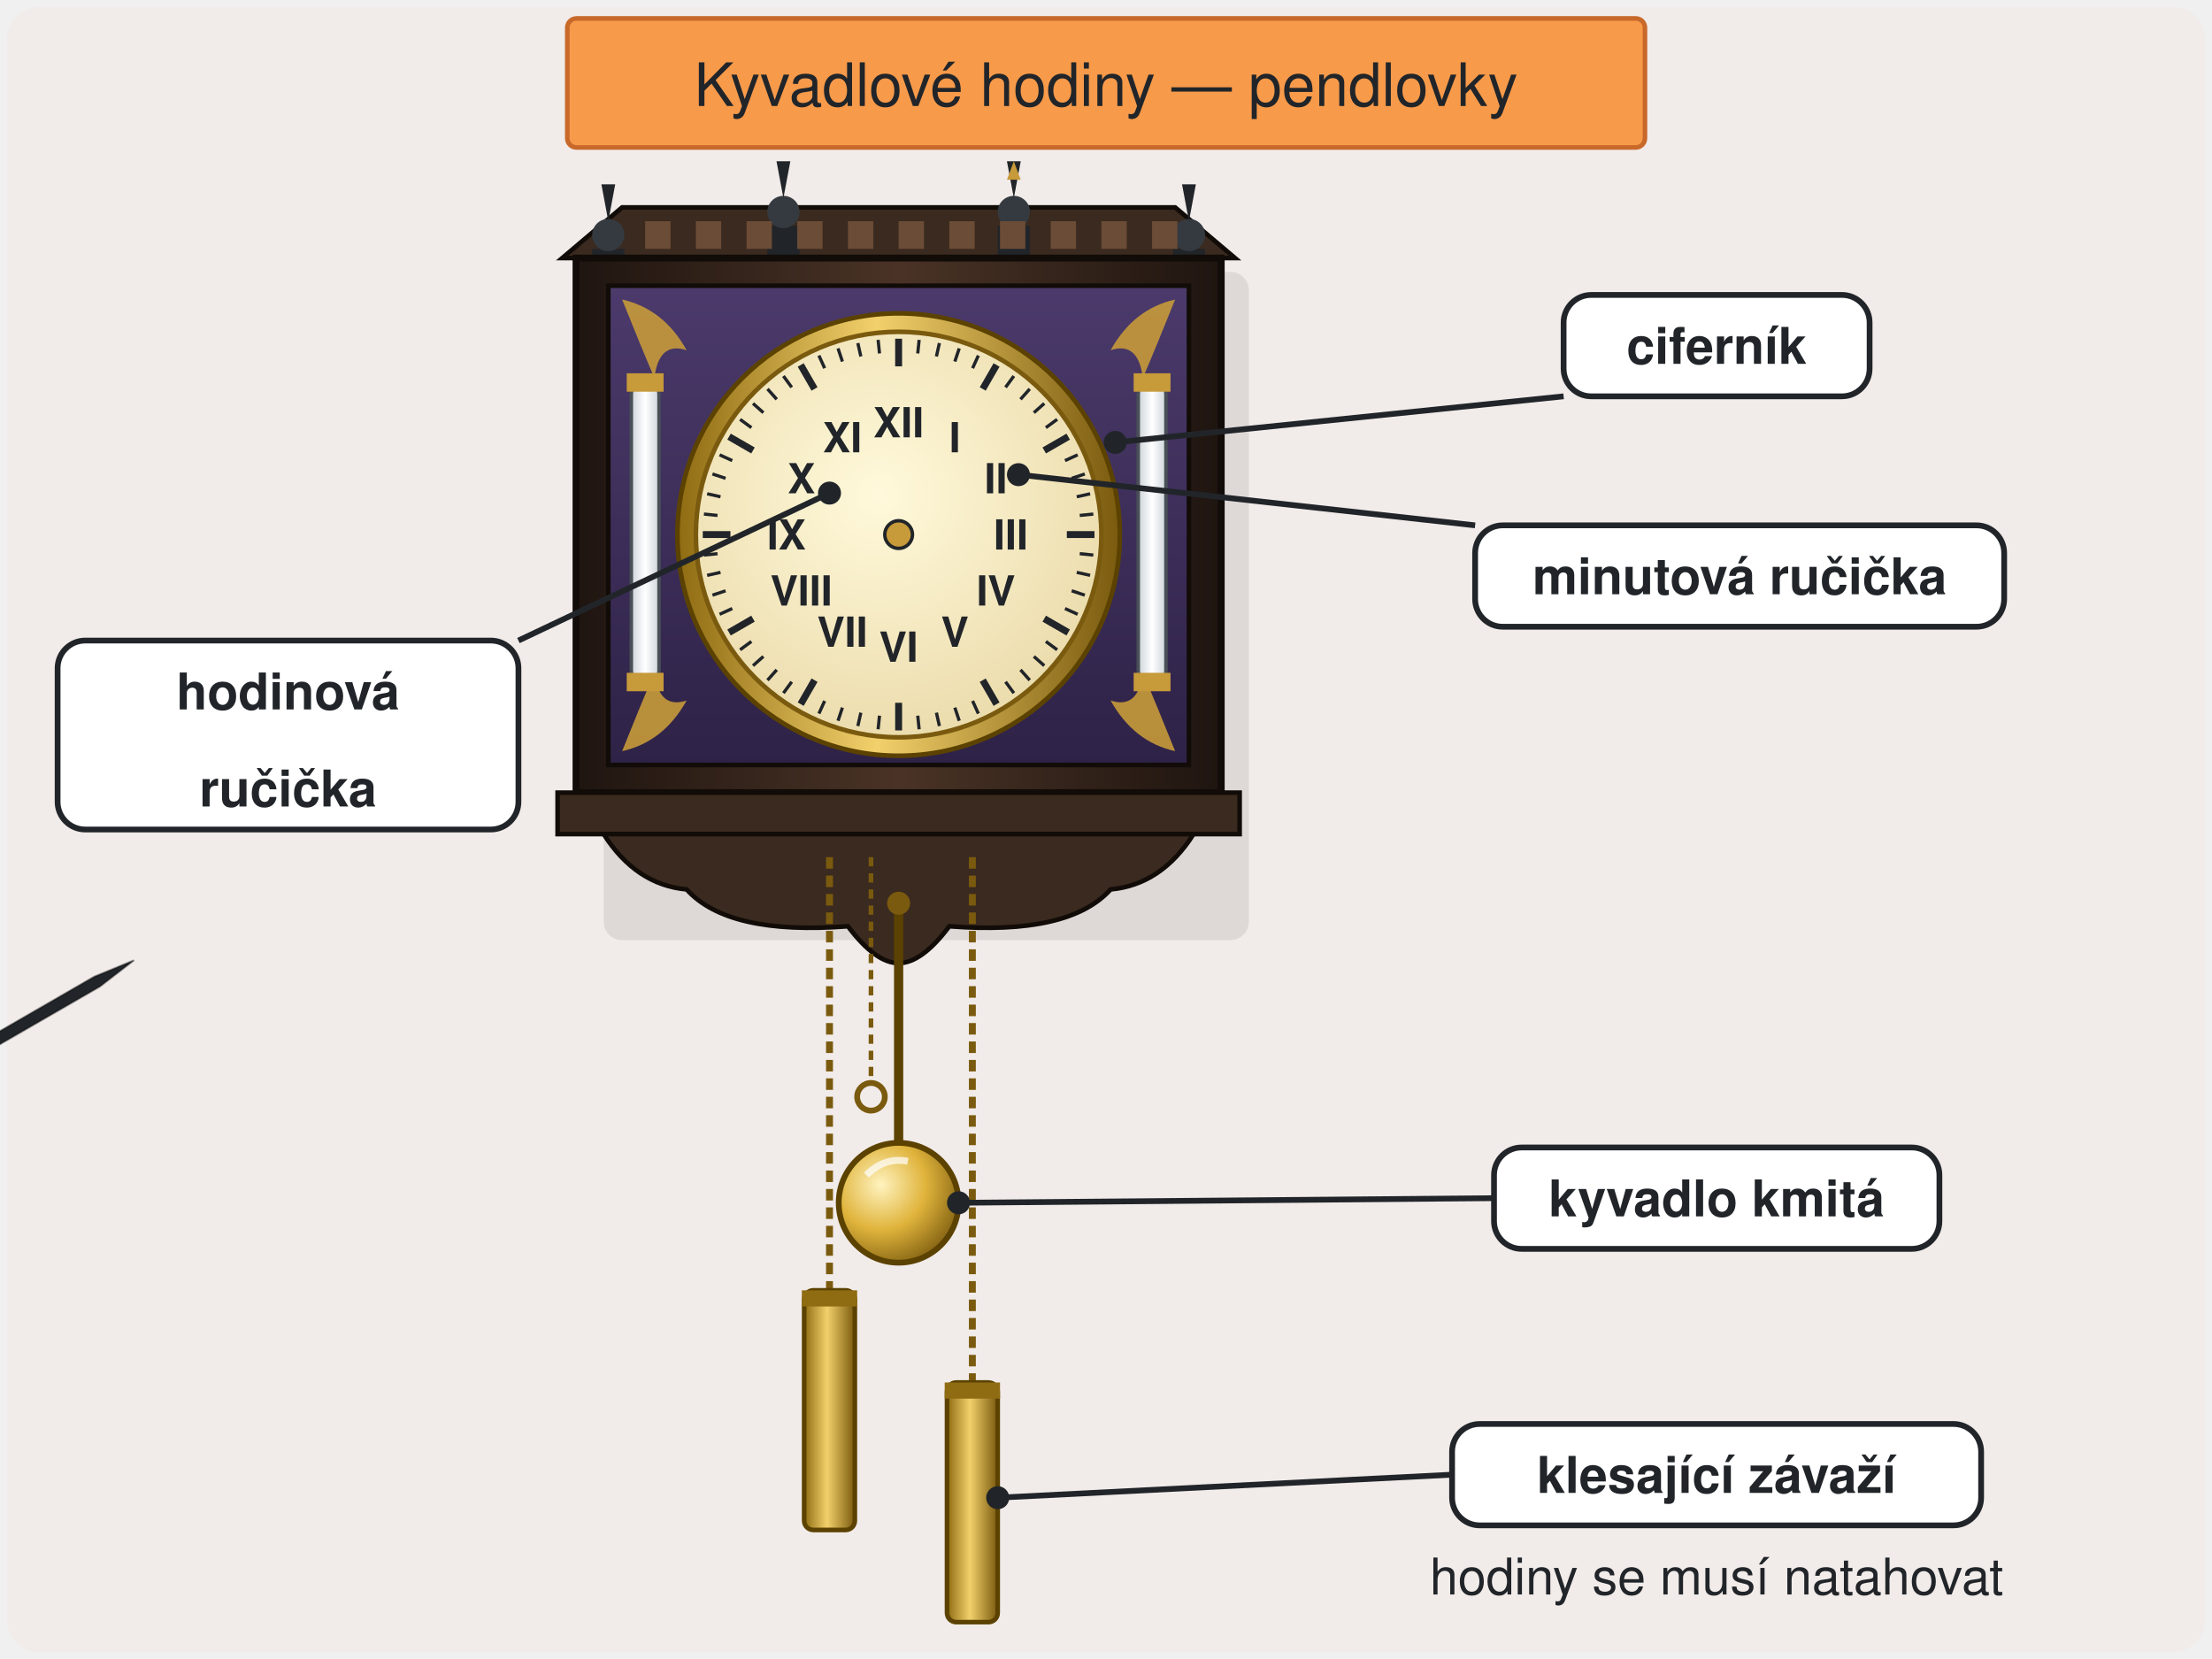
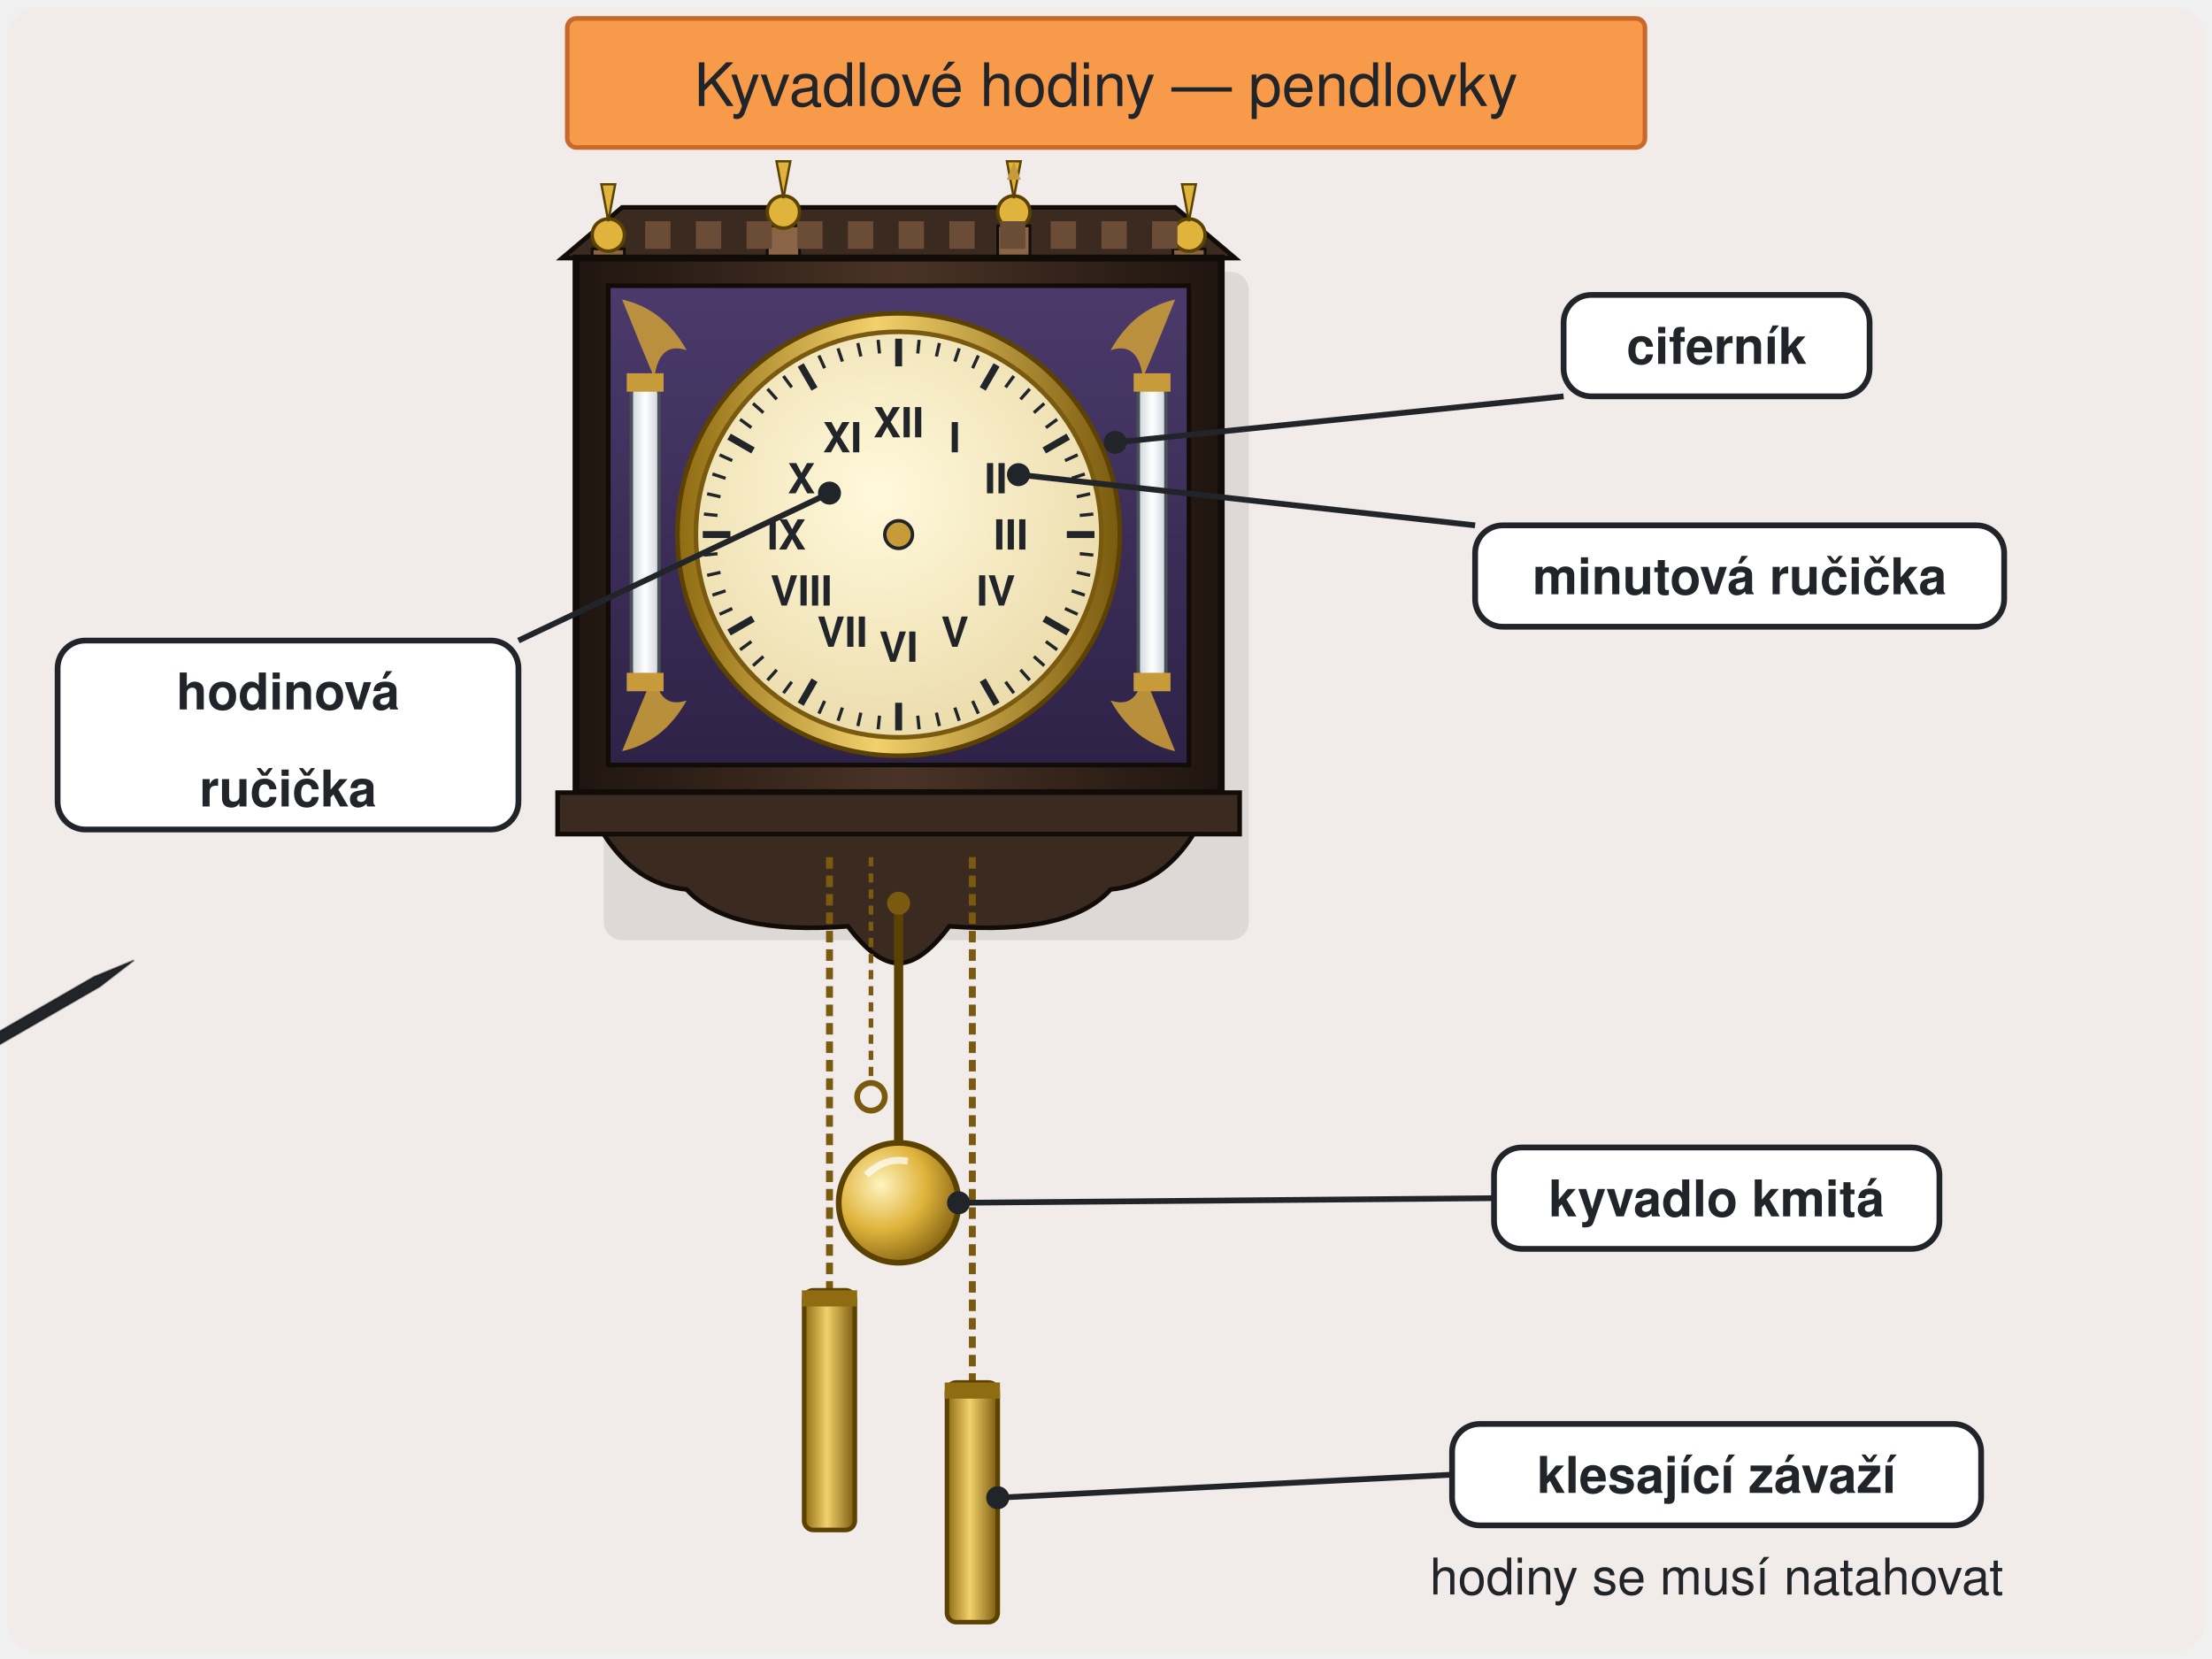
<svg xmlns="http://www.w3.org/2000/svg" viewBox="0 0 960 720" font-family="'Segoe UI', Helvetica, Arial, sans-serif" role="img" aria-label="Kyvadlové hodiny, pendlovka, zavěšené na stěně: tmavá dřevěná skříňka s ozdobnými věžičkami nahoře, za sklem mosazný ciferník s římskými číslicemi a dvěma ručičkami, po stranách bílé sloupky. Pod skříňkou kmitá kyvadlo s mosaznou čočkou a na řetízcích visí dvě mosazná válcová závaží. Kyvadlo kmitá pravidelně sem a tam, ručičky se posouvají.">
  <style>
/* Kyvadlo kmitá sem a tam (jeden kyv 1 s). Ručičky jdou skutečným tempem: minutová oběhne ciferník za 1 h (3 600 s),
   hodinová za 12 h (43 200 s) — poměr rychlostí 12 : 1. Bez animace: kyvadlo svisle, čas 10:10. */
.kyv { transform-box: view-box; transform-origin: 390px 392px; animation: kyv-k 2s ease-in-out infinite; }
@keyframes kyv-k { 0%, 100% { transform: rotate(-9deg); } 50% { transform: rotate(9deg); } }
.min6 { transform-box: view-box; transform-origin: 390px 232px; animation: min6-k 3600s linear infinite; }
@keyframes min6-k { from { transform: rotate(60deg); } to { transform: rotate(420deg); } }
.hod6 { transform-box: view-box; transform-origin: 390px 232px; animation: hod6-k 43200s linear infinite; }
@keyframes hod6-k { from { transform: rotate(305deg); } to { transform: rotate(665deg); } }
@media (prefers-reduced-motion: reduce) { .kyv, .min6, .hod6 { animation: none; } }
</style>
  <defs>
    <linearGradient id="drevo6" x1="0" y1="0" x2="1" y2="0">
      <stop offset="0" stop-color="#1f1510" />
      <stop offset="0.5" stop-color="#4a3326" />
      <stop offset="1" stop-color="#1f1510" />
    </linearGradient>
    <linearGradient id="mosaz6" x1="0" y1="0" x2="1" y2="0">
      <stop offset="0" stop-color="#8f6b12" />
      <stop offset="0.45" stop-color="#f2d06b" />
      <stop offset="1" stop-color="#7a5a0e" />
    </linearGradient>
    <radialGradient id="cifer6" cx="0.45" cy="0.4" r="0.7">
      <stop offset="0" stop-color="#fff9db" />
      <stop offset="1" stop-color="#e9d8a6" />
    </radialGradient>
    <radialGradient id="cocka6" cx="0.35" cy="0.35" r="0.75">
      <stop offset="0" stop-color="#fff3bf" />
      <stop offset="0.5" stop-color="#e0b43c" />
      <stop offset="1" stop-color="#7a5a0e" />
    </radialGradient>
    <linearGradient id="okno6" x1="0" y1="0" x2="0" y2="1">
      <stop offset="0" stop-color="#4b3a6b" />
      <stop offset="1" stop-color="#2e2247" />
    </linearGradient>
    <linearGradient id="slonovina6" x1="0" y1="0" x2="1" y2="0">
      <stop offset="0" stop-color="#ced4da" />
      <stop offset="0.5" stop-color="#fff" />
      <stop offset="1" stop-color="#ced4da" />
    </linearGradient>
  </defs>
  <rect x="3" y="3" width="954" height="714" rx="14" fill="#f1ebe9" />
  <rect x="262" y="118" width="280" height="290" rx="8" fill="#000" opacity="0.08" />
  <path d="M244 112L270 90H510L536 112Z" fill="#3b2a1f" stroke="#120c08" stroke-width="2" />
-   <path d="M257 112V108H271V112Z" fill="#212529" />
-   <circle cx="264" cy="102" r="7" fill="#343a40" />
-   <path d="M264 96L261 80H267Z" fill="#212529" />
-   <path d="M333 112V98H347V112Z" fill="#212529" />
-   <circle cx="340" cy="92" r="7" fill="#343a40" />
-   <path d="M340 86L337 70H343Z" fill="#212529" />
-   <path d="M433 112V98H447V112Z" fill="#212529" />
-   <circle cx="440" cy="92" r="7" fill="#343a40" />
-   <path d="M440 86L437 70H443Z" fill="#212529" />
-   <path d="M509 112V108H523V112Z" fill="#212529" />
-   <circle cx="516" cy="102" r="7" fill="#343a40" />
-   <path d="M516 96L513 80H519Z" fill="#212529" />
+   <path d="M257 112V108H271V112Z" fill="#8a6446" stroke="#120c08" stroke-width="1.2" />
+   <circle cx="264" cy="102" r="7" fill="#e0b43c" stroke="#5c4200" stroke-width="1.5" />
+   <path d="M264 96L261 80H267Z" fill="#e0b43c" stroke="#5c4200" stroke-width="1" />
+   <path d="M333 112V98H347V112Z" fill="#8a6446" stroke="#120c08" stroke-width="1.2" />
+   <circle cx="340" cy="92" r="7" fill="#e0b43c" stroke="#5c4200" stroke-width="1.5" />
+   <path d="M340 86L337 70H343Z" fill="#e0b43c" stroke="#5c4200" stroke-width="1" />
+   <path d="M433 112V98H447V112Z" fill="#8a6446" stroke="#120c08" stroke-width="1.2" />
+   <circle cx="440" cy="92" r="7" fill="#e0b43c" stroke="#5c4200" stroke-width="1.5" />
+   <path d="M440 86L437 70H443Z" fill="#e0b43c" stroke="#5c4200" stroke-width="1" />
+   <path d="M509 112V108H523V112Z" fill="#8a6446" stroke="#120c08" stroke-width="1.2" />
+   <circle cx="516" cy="102" r="7" fill="#e0b43c" stroke="#5c4200" stroke-width="1.5" />
+   <path d="M516 96L513 80H519Z" fill="#e0b43c" stroke="#5c4200" stroke-width="1" />
  <path d="M440 70L437 78H443Z" fill="#c79a3a" />
  <rect x="280" y="96" width="11" height="12" fill="#6b4c36" />
  <rect x="302" y="96" width="11" height="12" fill="#6b4c36" />
  <rect x="324" y="96" width="11" height="12" fill="#6b4c36" />
  <rect x="346" y="96" width="11" height="12" fill="#6b4c36" />
  <rect x="368" y="96" width="11" height="12" fill="#6b4c36" />
  <rect x="390" y="96" width="11" height="12" fill="#6b4c36" />
  <rect x="412" y="96" width="11" height="12" fill="#6b4c36" />
  <rect x="434" y="96" width="11" height="12" fill="#6b4c36" />
  <rect x="456" y="96" width="11" height="12" fill="#6b4c36" />
  <rect x="478" y="96" width="11" height="12" fill="#6b4c36" />
  <rect x="500" y="96" width="11" height="12" fill="#6b4c36" />
  <rect x="250" y="112" width="280" height="232" fill="url(#drevo6)" stroke="#120c08" stroke-width="3" />
  <rect x="264" y="124" width="252" height="208" fill="url(#okno6)" stroke="#120c08" stroke-width="2" />
  <path d="M270 130q18 4 28 22q-12 -4 -14 12q-6 -14 -14 -34z" fill="#c79a3a" opacity="0.9" />
  <path d="M510 130q-18 4 -28 22q12 -4 14 12q6 -14 14 -34z" fill="#c79a3a" opacity="0.9" />
  <path d="M270 326q18 -4 28 -22q-12 4 -14 -12q-6 14 -14 34z" fill="#c79a3a" opacity="0.9" />
  <path d="M510 326q-18 -4 -28 -22q12 4 14 -12q6 14 14 34z" fill="#c79a3a" opacity="0.9" />
  <rect x="274" y="166" width="12" height="130" rx="5" fill="url(#slonovina6)" stroke="#495057" stroke-width="1.5" />
  <rect x="272" y="162" width="16" height="8" fill="#c79a3a" />
  <rect x="272" y="292" width="16" height="8" fill="#c79a3a" />
  <rect x="494" y="166" width="12" height="130" rx="5" fill="url(#slonovina6)" stroke="#495057" stroke-width="1.5" />
  <rect x="492" y="162" width="16" height="8" fill="#c79a3a" />
  <rect x="492" y="292" width="16" height="8" fill="#c79a3a" />
  <circle cx="390" cy="232" r="96" fill="url(#mosaz6)" stroke="#5c4200" stroke-width="2" />
  <circle cx="390" cy="232" r="88" fill="url(#cifer6)" stroke="#7a5a0e" stroke-width="2" />
  <line x1="390" y1="159" x2="390" y2="147" stroke="#212529" stroke-width="3" />
  <line x1="398.3" y1="153.4" x2="398.9" y2="147.5" stroke="#212529" stroke-width="1.4" />
  <line x1="406.4" y1="154.7" x2="407.7" y2="148.9" stroke="#212529" stroke-width="1.4" />
  <line x1="414.4" y1="156.9" x2="416.3" y2="151.2" stroke="#212529" stroke-width="1.4" />
  <line x1="422.1" y1="159.8" x2="424.6" y2="154.3" stroke="#212529" stroke-width="1.4" />
  <line x1="426.5" y1="168.8" x2="432.5" y2="158.4" stroke="#212529" stroke-width="3" />
  <line x1="436.4" y1="168.1" x2="440" y2="163.2" stroke="#212529" stroke-width="1.4" />
  <line x1="442.9" y1="173.3" x2="446.9" y2="168.8" stroke="#212529" stroke-width="1.4" />
  <line x1="448.7" y1="179.1" x2="453.2" y2="175.1" stroke="#212529" stroke-width="1.4" />
  <line x1="453.9" y1="185.6" x2="458.8" y2="182" stroke="#212529" stroke-width="1.4" />
  <line x1="453.2" y1="195.5" x2="463.6" y2="189.5" stroke="#212529" stroke-width="3" />
  <line x1="462.2" y1="199.9" x2="467.7" y2="197.4" stroke="#212529" stroke-width="1.4" />
  <line x1="465.1" y1="207.6" x2="470.8" y2="205.7" stroke="#212529" stroke-width="1.4" />
  <line x1="467.3" y1="215.6" x2="473.1" y2="214.3" stroke="#212529" stroke-width="1.4" />
  <line x1="468.6" y1="223.7" x2="474.5" y2="223.1" stroke="#212529" stroke-width="1.4" />
  <line x1="463" y1="232" x2="475" y2="232" stroke="#212529" stroke-width="3" />
  <line x1="468.6" y1="240.3" x2="474.5" y2="240.9" stroke="#212529" stroke-width="1.4" />
  <line x1="467.3" y1="248.4" x2="473.1" y2="249.7" stroke="#212529" stroke-width="1.4" />
  <line x1="465.1" y1="256.4" x2="470.8" y2="258.3" stroke="#212529" stroke-width="1.4" />
  <line x1="462.2" y1="264.1" x2="467.7" y2="266.6" stroke="#212529" stroke-width="1.4" />
  <line x1="453.2" y1="268.5" x2="463.6" y2="274.5" stroke="#212529" stroke-width="3" />
  <line x1="453.9" y1="278.4" x2="458.8" y2="282" stroke="#212529" stroke-width="1.4" />
  <line x1="448.7" y1="284.9" x2="453.2" y2="288.9" stroke="#212529" stroke-width="1.4" />
  <line x1="442.9" y1="290.7" x2="446.9" y2="295.2" stroke="#212529" stroke-width="1.4" />
  <line x1="436.4" y1="295.9" x2="440" y2="300.8" stroke="#212529" stroke-width="1.4" />
  <line x1="426.5" y1="295.2" x2="432.5" y2="305.6" stroke="#212529" stroke-width="3" />
  <line x1="422.1" y1="304.2" x2="424.6" y2="309.7" stroke="#212529" stroke-width="1.4" />
  <line x1="414.4" y1="307.1" x2="416.3" y2="312.8" stroke="#212529" stroke-width="1.4" />
  <line x1="406.4" y1="309.3" x2="407.7" y2="315.1" stroke="#212529" stroke-width="1.4" />
  <line x1="398.3" y1="310.6" x2="398.9" y2="316.5" stroke="#212529" stroke-width="1.4" />
  <line x1="390" y1="305" x2="390" y2="317" stroke="#212529" stroke-width="3" />
  <line x1="381.7" y1="310.6" x2="381.1" y2="316.5" stroke="#212529" stroke-width="1.4" />
  <line x1="373.6" y1="309.3" x2="372.3" y2="315.1" stroke="#212529" stroke-width="1.4" />
  <line x1="365.6" y1="307.1" x2="363.7" y2="312.8" stroke="#212529" stroke-width="1.4" />
  <line x1="357.9" y1="304.2" x2="355.4" y2="309.7" stroke="#212529" stroke-width="1.4" />
  <line x1="353.5" y1="295.2" x2="347.5" y2="305.6" stroke="#212529" stroke-width="3" />
  <line x1="343.6" y1="295.9" x2="340" y2="300.8" stroke="#212529" stroke-width="1.4" />
  <line x1="337.1" y1="290.7" x2="333.1" y2="295.2" stroke="#212529" stroke-width="1.4" />
  <line x1="331.3" y1="284.9" x2="326.8" y2="288.9" stroke="#212529" stroke-width="1.4" />
  <line x1="326.1" y1="278.4" x2="321.2" y2="282" stroke="#212529" stroke-width="1.4" />
  <line x1="326.8" y1="268.5" x2="316.4" y2="274.5" stroke="#212529" stroke-width="3" />
  <line x1="317.8" y1="264.1" x2="312.3" y2="266.6" stroke="#212529" stroke-width="1.4" />
  <line x1="314.9" y1="256.4" x2="309.2" y2="258.3" stroke="#212529" stroke-width="1.4" />
  <line x1="312.7" y1="248.4" x2="306.9" y2="249.7" stroke="#212529" stroke-width="1.4" />
  <line x1="311.4" y1="240.3" x2="305.5" y2="240.9" stroke="#212529" stroke-width="1.4" />
  <line x1="317" y1="232" x2="305" y2="232" stroke="#212529" stroke-width="3" />
  <line x1="311.4" y1="223.7" x2="305.5" y2="223.1" stroke="#212529" stroke-width="1.4" />
  <line x1="312.7" y1="215.6" x2="306.9" y2="214.3" stroke="#212529" stroke-width="1.4" />
  <line x1="314.9" y1="207.6" x2="309.2" y2="205.7" stroke="#212529" stroke-width="1.4" />
  <line x1="317.8" y1="199.9" x2="312.3" y2="197.4" stroke="#212529" stroke-width="1.4" />
  <line x1="326.8" y1="195.5" x2="316.4" y2="189.5" stroke="#212529" stroke-width="3" />
  <line x1="326.1" y1="185.6" x2="321.2" y2="182" stroke="#212529" stroke-width="1.4" />
  <line x1="331.3" y1="179.1" x2="326.8" y2="175.1" stroke="#212529" stroke-width="1.4" />
  <line x1="337.1" y1="173.3" x2="333.1" y2="168.8" stroke="#212529" stroke-width="1.4" />
  <line x1="343.6" y1="168.1" x2="340" y2="163.2" stroke="#212529" stroke-width="1.4" />
  <line x1="353.5" y1="168.8" x2="347.5" y2="158.4" stroke="#212529" stroke-width="3" />
  <line x1="357.9" y1="159.8" x2="355.4" y2="154.3" stroke="#212529" stroke-width="1.4" />
  <line x1="365.6" y1="156.9" x2="363.7" y2="151.2" stroke="#212529" stroke-width="1.4" />
  <line x1="373.6" y1="154.7" x2="372.3" y2="148.9" stroke="#212529" stroke-width="1.4" />
  <line x1="381.7" y1="153.4" x2="381.1" y2="147.5" stroke="#212529" stroke-width="1.4" />
  <text x="390" y="189.8" font-size="18" font-weight="bold" fill="#212529" text-anchor="middle">XII</text>
  <text x="414.4" y="196.3" font-size="18" font-weight="bold" fill="#212529" text-anchor="middle">I</text>
  <text x="432.2" y="214.1" font-size="18" font-weight="bold" fill="#212529" text-anchor="middle">II</text>
  <text x="438.7" y="238.5" font-size="18" font-weight="bold" fill="#212529" text-anchor="middle">III</text>
  <text x="432.2" y="262.8" font-size="18" font-weight="bold" fill="#212529" text-anchor="middle">IV</text>
  <text x="414.4" y="280.7" font-size="18" font-weight="bold" fill="#212529" text-anchor="middle">V</text>
  <text x="390" y="287.2" font-size="18" font-weight="bold" fill="#212529" text-anchor="middle">VI</text>
  <text x="365.6" y="280.7" font-size="18" font-weight="bold" fill="#212529" text-anchor="middle">VII</text>
  <text x="347.8" y="262.8" font-size="18" font-weight="bold" fill="#212529" text-anchor="middle">VIII</text>
  <text x="341.3" y="238.5" font-size="18" font-weight="bold" fill="#212529" text-anchor="middle">IX</text>
  <text x="347.8" y="214.1" font-size="18" font-weight="bold" fill="#212529" text-anchor="middle">X</text>
  <text x="365.6" y="196.3" font-size="18" font-weight="bold" fill="#212529" text-anchor="middle">XI</text>
  <g class="hod6" transform="rotate(305)">
    <path d="M385.5 242L385.5 196L390 184L394.5 196L394.5 242Z" fill="#212529" stroke="#000" stroke-width="0.8" stroke-opacity="0.4" />
  </g>
  <g class="min6" transform="rotate(60)">
    <path d="M387.5 244L387.5 176.5L390 158L392.5 176.5L392.5 244Z" fill="#212529" stroke="#000" stroke-width="0.8" stroke-opacity="0.4" />
  </g>
  <circle cx="390" cy="232" r="6" fill="#c79a3a" stroke="#212529" stroke-width="1.5" />
  <rect x="242" y="344" width="296" height="18" fill="#3b2a1f" stroke="#120c08" stroke-width="2" />
  <path d="M262 362H518Q504 384 482 386Q464 406 412 402Q400 418 390 418Q380 418 368 402Q316 406 298 386Q276 384 262 362Z" fill="#3b2a1f" stroke="#120c08" stroke-width="2" />
  <path d="M360 372V560" stroke="#7a5a0e" stroke-width="3" stroke-dasharray="5 3" />
  <rect x="349" y="560" width="22" height="104" rx="4" fill="url(#mosaz6)" stroke="#5c4200" stroke-width="2" />
  <rect x="348" y="560" width="24" height="7" fill="#8f6b12" />
  <path d="M422 372V600" stroke="#7a5a0e" stroke-width="3" stroke-dasharray="5 3" />
  <rect x="411" y="600" width="22" height="104" rx="4" fill="url(#mosaz6)" stroke="#5c4200" stroke-width="2" />
  <rect x="410" y="600" width="24" height="7" fill="#8f6b12" />
  <path d="M378 372V470" stroke="#7a5a0e" stroke-width="2" stroke-dasharray="4 3" />
  <circle cx="378" cy="476" r="6" fill="none" stroke="#7a5a0e" stroke-width="2.5" />
  <g class="kyv" transform="rotate(0 390 392)">
    <path d="M390 392V504" stroke="#5c4200" stroke-width="4" />
    <circle cx="390" cy="522" r="26" fill="url(#cocka6)" stroke="#5c4200" stroke-width="2.5" />
    <path d="M376 510q8 -8 18 -6" stroke="#fff" stroke-width="3" fill="none" opacity="0.7" />
  </g>
  <circle cx="390" cy="392" r="5" fill="#7a5a0e" />
  <path d="M678.6 172L484 192" stroke="#212529" stroke-width="2.5" />
  <circle cx="484" cy="192" r="5" fill="#212529" />
  <rect x="678.6" y="128" width="132.8" height="44" rx="12" fill="#fff" stroke="#212529" stroke-width="2.5" />
  <text x="745" y="157.9" font-size="22" font-weight="bold" fill="#212529" text-anchor="middle">ciferník</text>
  <path d="M640.2 228L442 206" stroke="#212529" stroke-width="2.5" />
  <circle cx="442" cy="206" r="5" fill="#212529" />
  <rect x="640.2" y="228" width="229.6" height="44" rx="12" fill="#fff" stroke="#212529" stroke-width="2.5" />
  <text x="755" y="257.9" font-size="22" font-weight="bold" fill="#212529" text-anchor="middle">minutová ručička</text>
  <path d="M225 278L360 214" stroke="#212529" stroke-width="2.5" />
  <circle cx="360" cy="214" r="5" fill="#212529" />
  <rect x="25" y="278" width="200" height="82" rx="12" fill="#fff" stroke="#212529" stroke-width="2.5" />
  <text x="125" y="307.9" font-size="22" font-weight="bold" fill="#212529" text-anchor="middle">hodinová</text>
  <text x="125" y="350" font-size="22" font-weight="bold" fill="#212529" text-anchor="middle">ručička</text>
  <path d="M648.4 520L416 522" stroke="#212529" stroke-width="2.5" />
  <circle cx="416" cy="522" r="5" fill="#212529" />
  <rect x="648.4" y="498" width="193.3" height="44" rx="12" fill="#fff" stroke="#212529" stroke-width="2.5" />
  <text x="745" y="527.9" font-size="22" font-weight="bold" fill="#212529" text-anchor="middle">kyvadlo kmitá</text>
  <path d="M630.2 640L433 650" stroke="#212529" stroke-width="2.5" />
  <circle cx="433" cy="650" r="5" fill="#212529" />
  <rect x="630.2" y="618" width="229.6" height="44" rx="12" fill="#fff" stroke="#212529" stroke-width="2.5" />
  <text x="745" y="647.9" font-size="22" font-weight="bold" fill="#212529" text-anchor="middle">klesající závaží</text>
  <text x="745" y="692" font-size="22" font-weight="normal" fill="#212529" text-anchor="middle">hodiny se musí natahovat</text>
  <rect x="246.2" y="8" width="467.7" height="56" rx="4" fill="#f79a4a" stroke="#c8692a" stroke-width="2" />
  <text x="480" y="46" font-size="26" fill="#212529" text-anchor="middle">Kyvadlové hodiny — pendlovky</text>
</svg>
